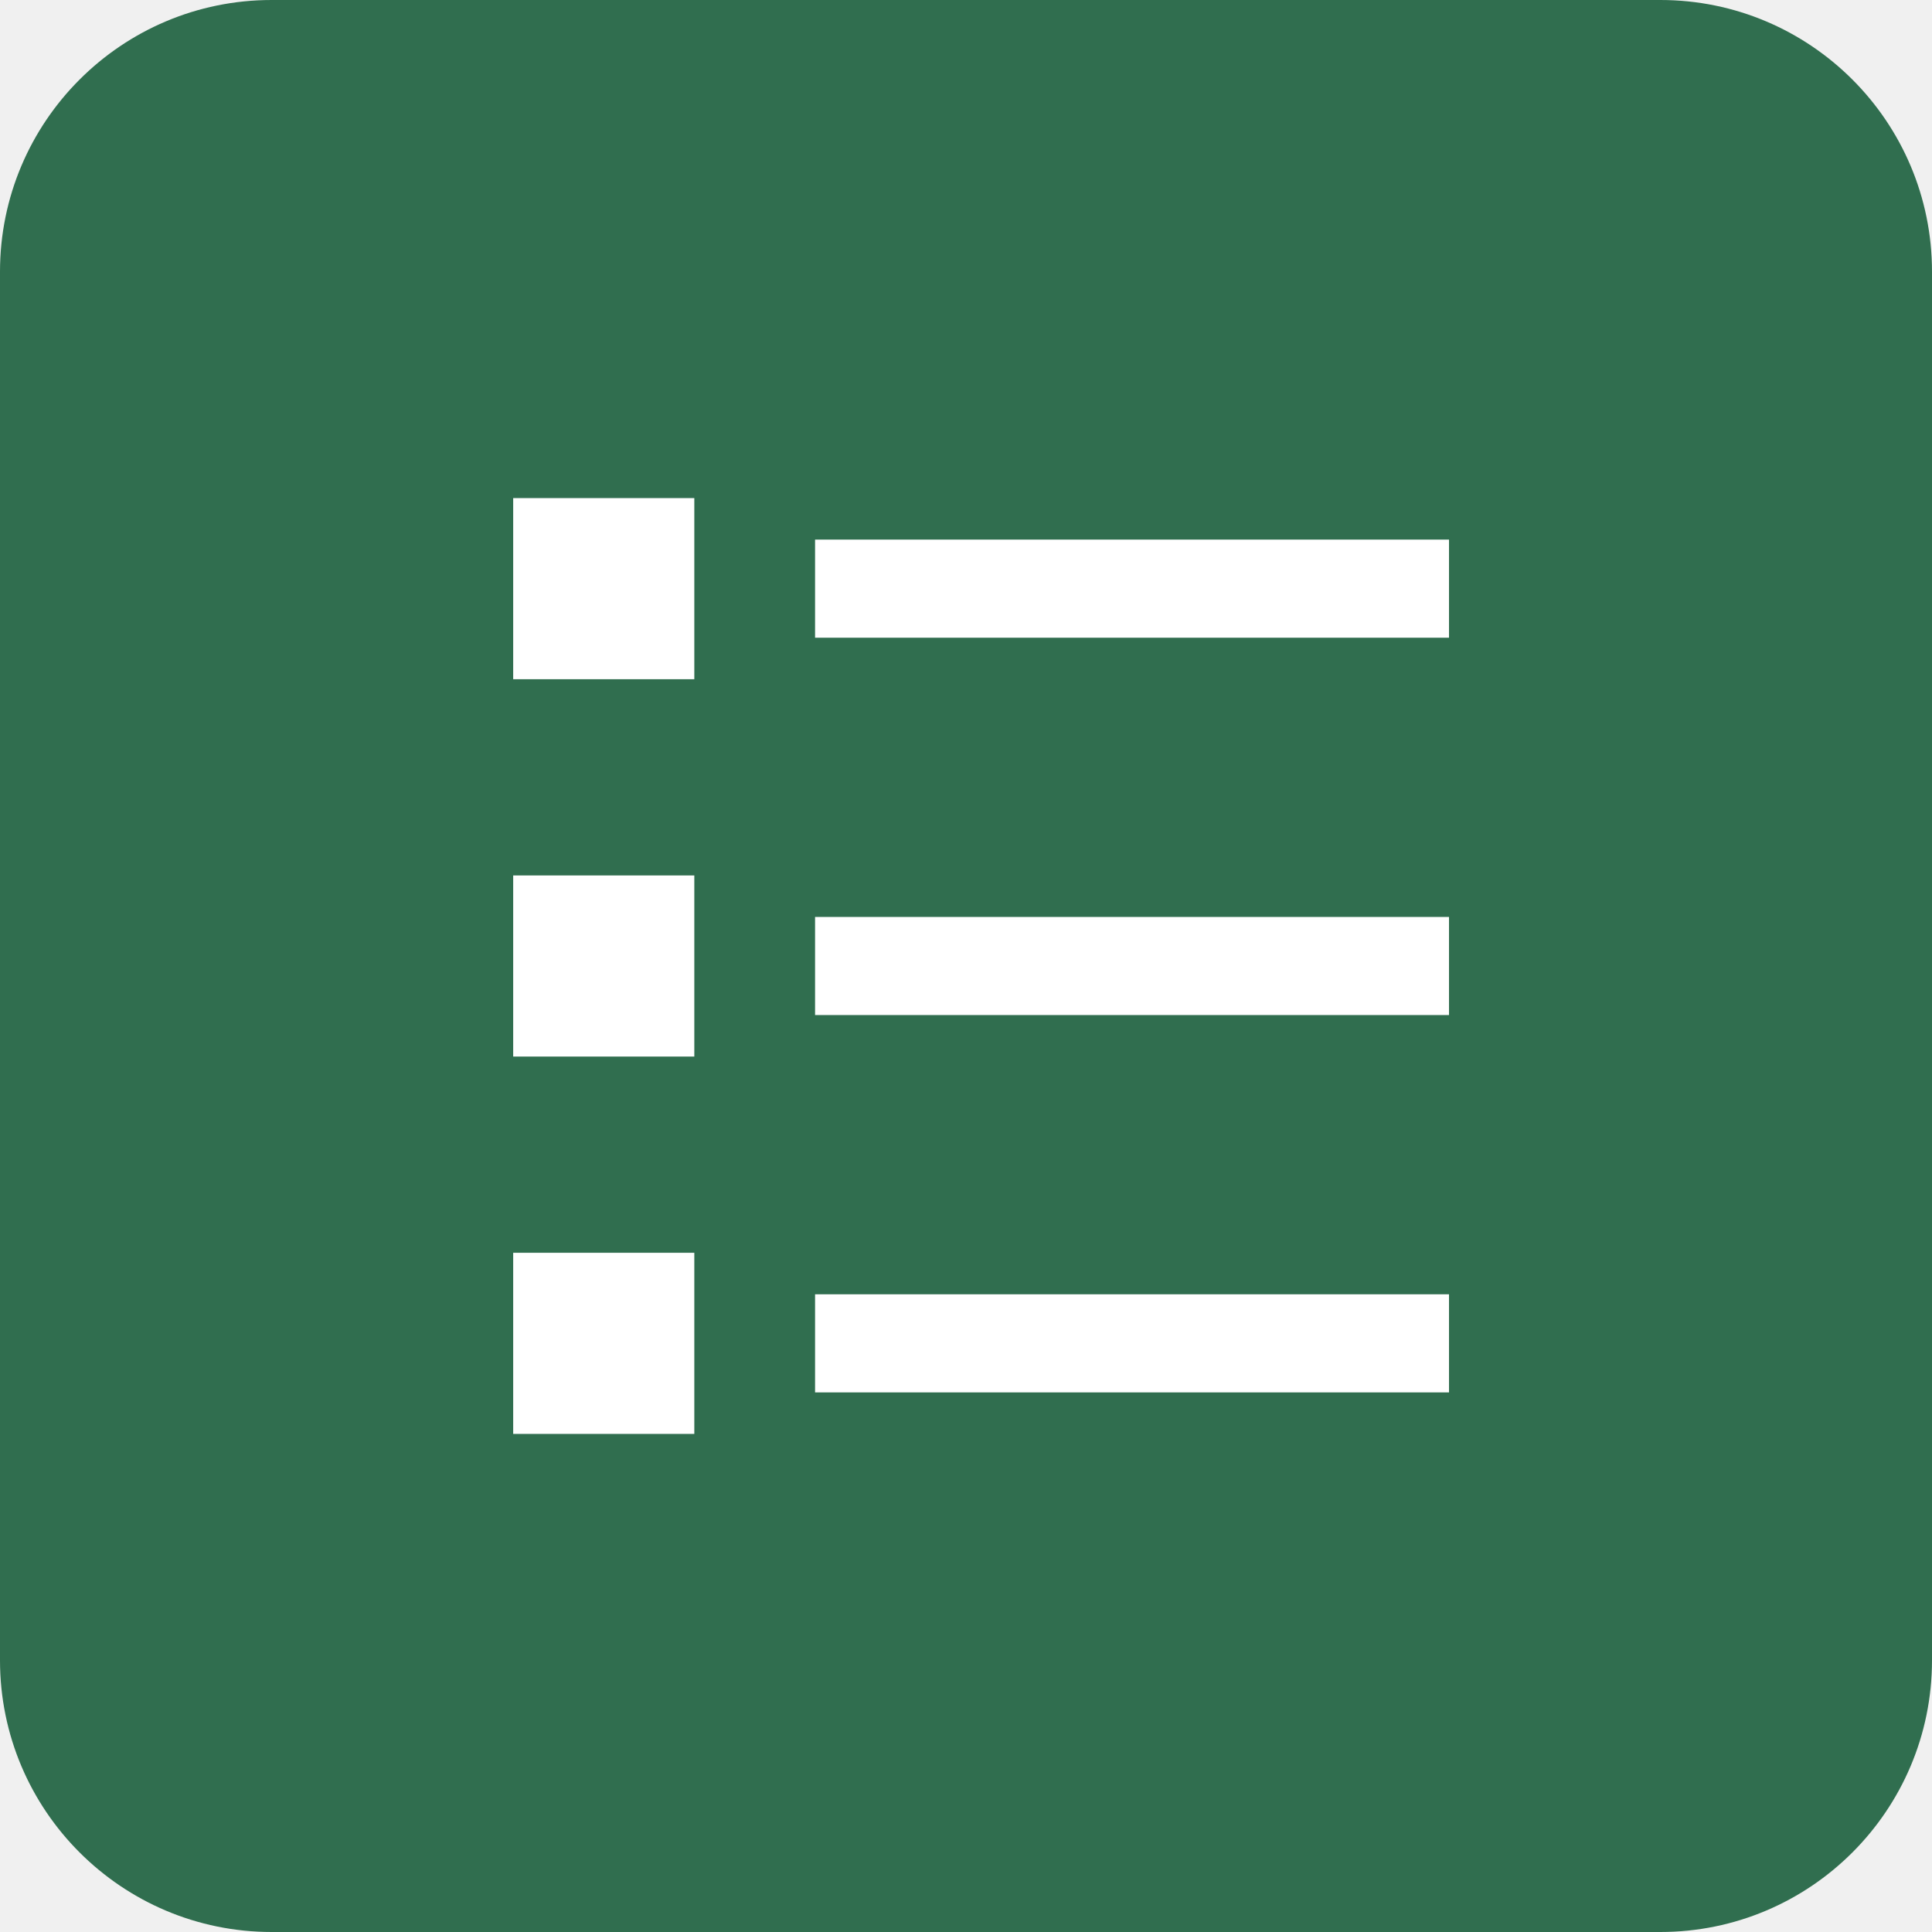
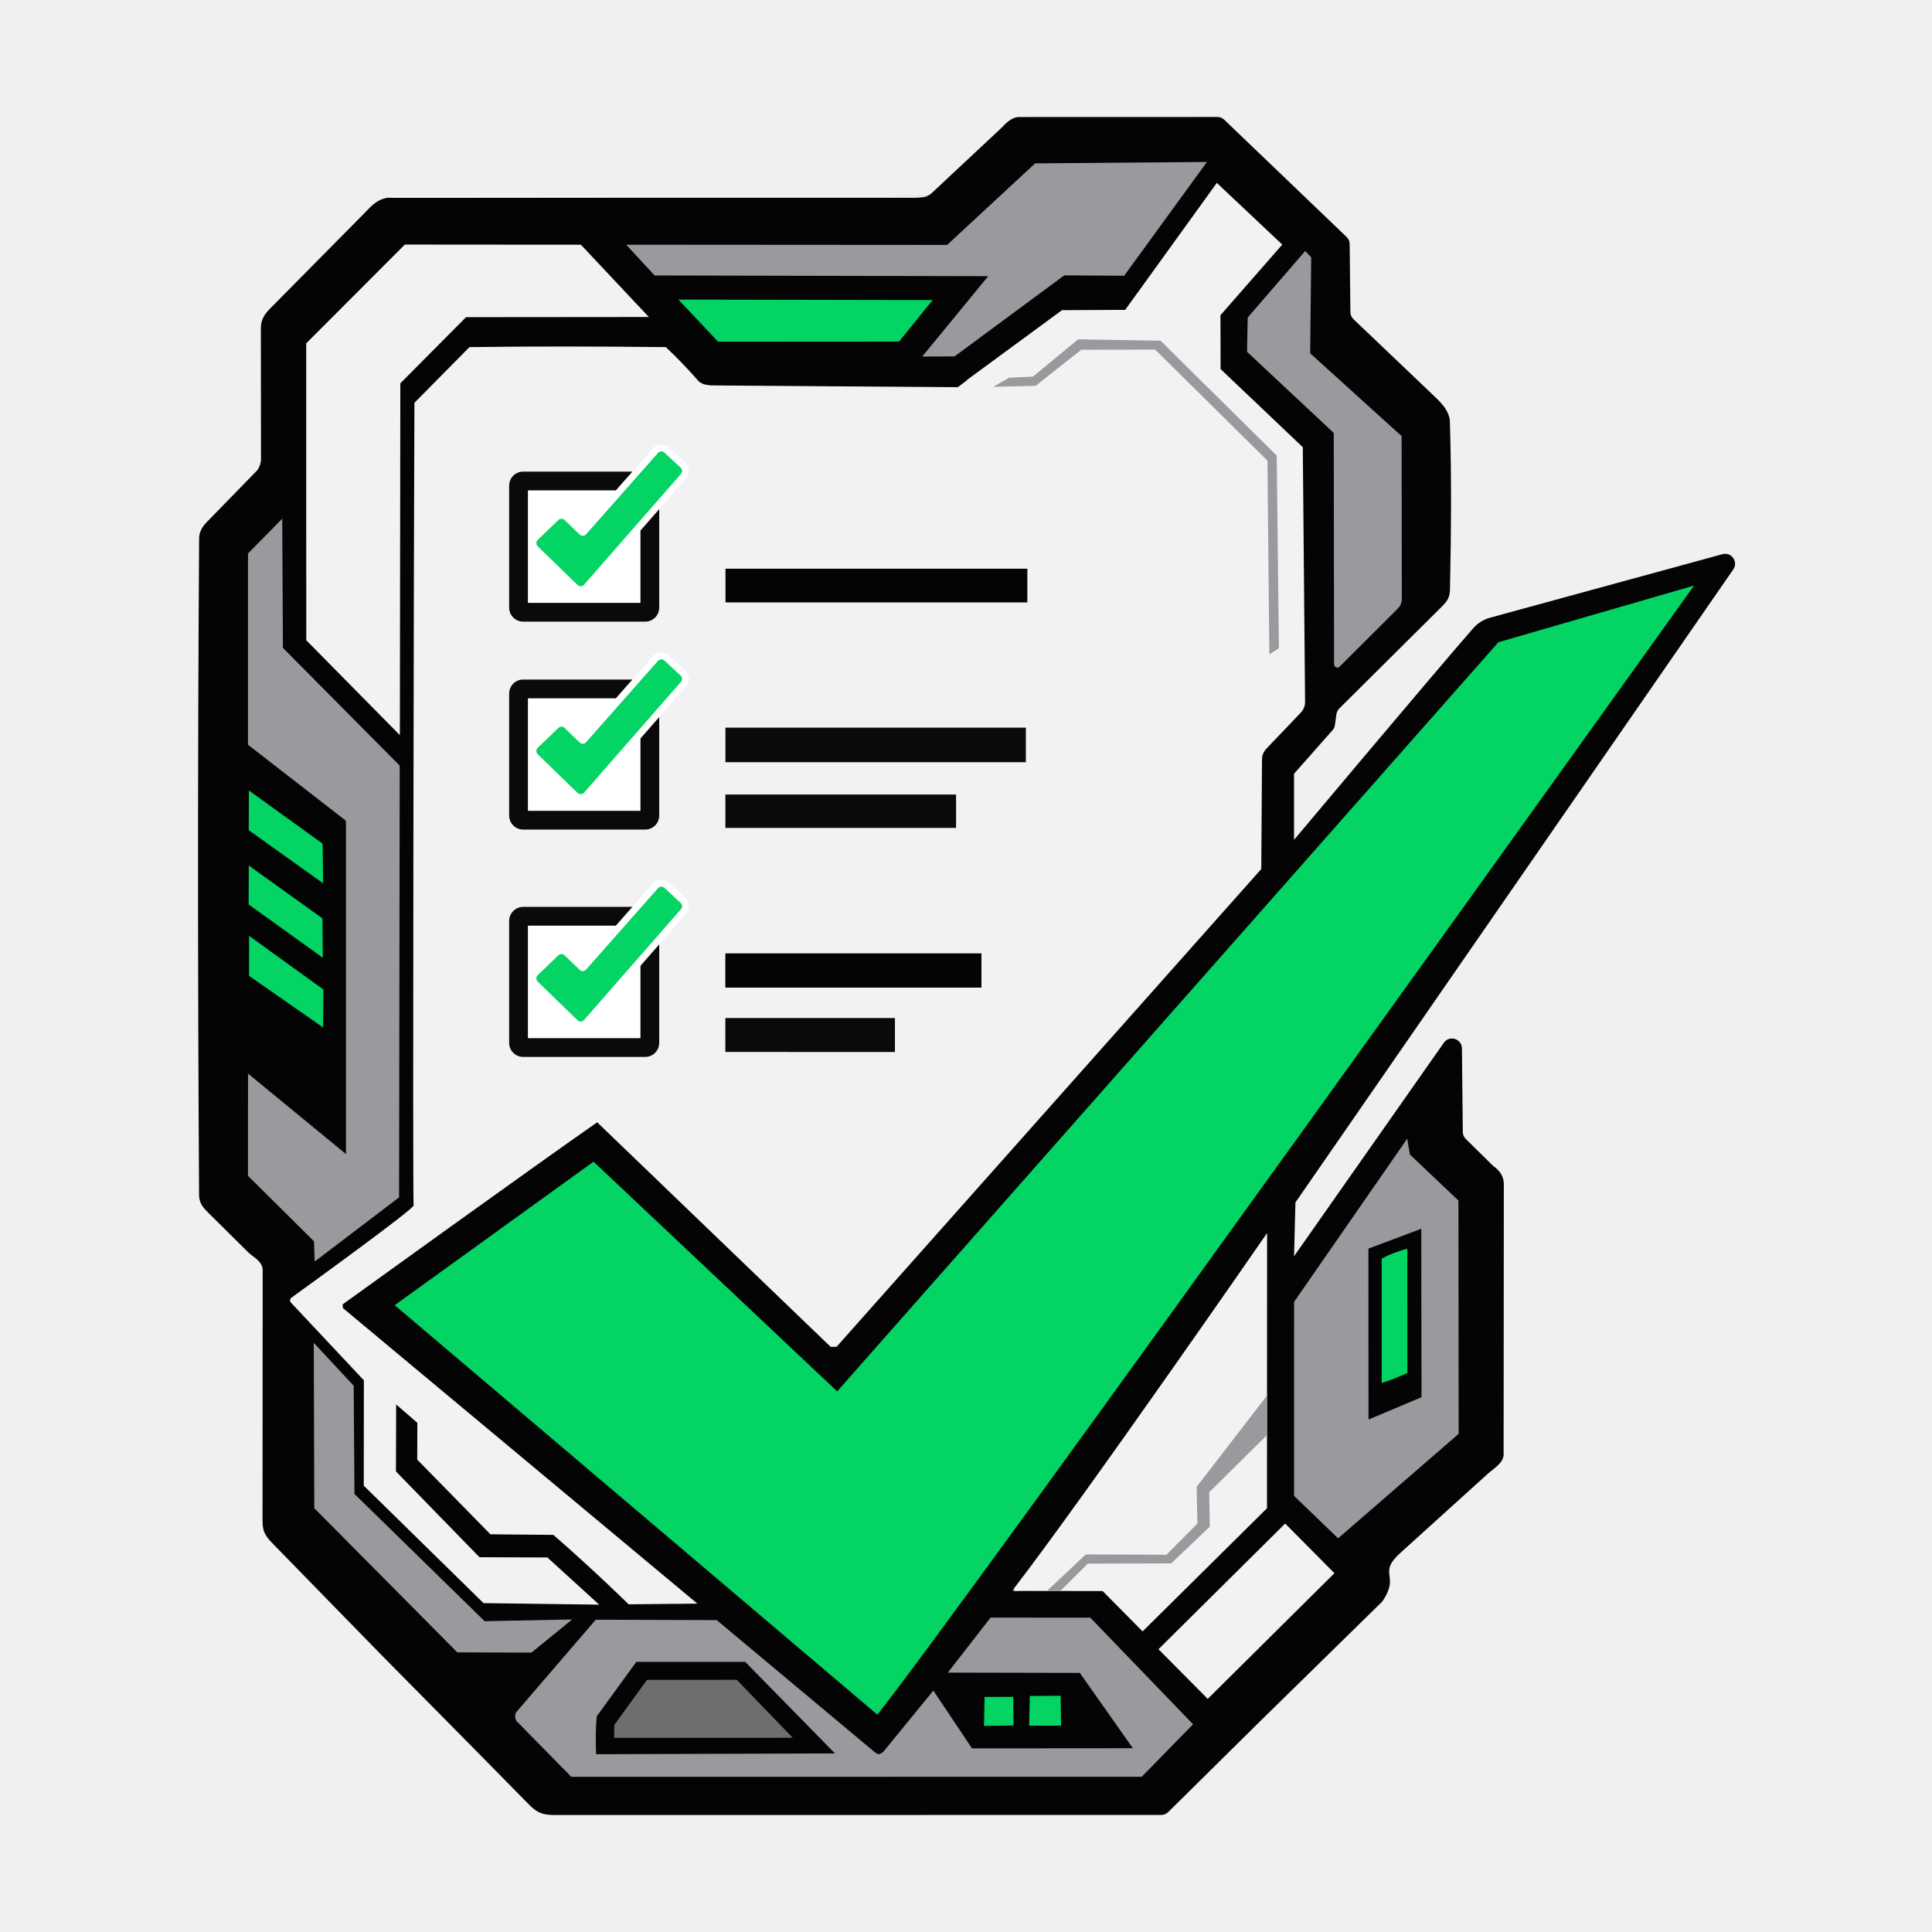
- <svg xmlns="http://www.w3.org/2000/svg" viewBox="0 0 512 512" role="img" aria-label="Listimate">
-   <rect width="512" height="512" rx="72" fill="#306e4f" />
-   <path fill="#fff" d="M136 132h48v48h-48zM136 232h48v48h-48zM136 332h48v48h-48zM216 143h168v26H216zM216 243h168v26H216zM216 343h168v26H216z" />
+ <svg xmlns="http://www.w3.org/2000/svg" version="1.1" viewBox="0 0 1024 1024">
+   <g id="black">
+     <path d="M768.345,221.984c.067.312.099.633.109.951.934,29.233.693,59.326.082,88.598.005,4.629-.909,6.576-4.376,10.021l-54.32,53.975c-.82.815-1.35,1.877-1.508,3.023l-.785,5.704c-.131.954-.521,1.854-1.128,2.602l-20.548,23.243v35.025s73.624-87.728,94.951-112.133c2.367-2.708,5.475-4.653,8.944-5.601l123.214-33.676c4.759-1.266,8.504,4.101,5.673,8.13l-232.042,335.469-.741,28.532,79.447-113.238c2.991-4.105,9.486-2.026,9.538,3.052l.457,44.294c.014,1.393.58,2.725,1.572,3.703l14.281,14.075c.2.197.42.374.65.537,3.06,2.159,5.249,5.24,5.246,9.372l-.11,143.223c-.004,4.597-5.583,7.72-8.386,10.258l-46.264,41.88c-12.495,11.311-.089,11.407-9.348,25.375-.204.307-.446.596-.71.854l-65.3,63.997-47.763,47.204c-.987.976-2.319,1.523-3.708,1.523l-321.57.042c-6.657,0-9.438-1.379-13.856-5.871l-26.587-27.037-51.361-51.98-56.759-58.165c-3.959-4.057-6.19-6.391-6.187-12.567l.064-133.235c.002-4.637-5.068-6.821-7.695-9.426l-21.083-20.894c-2.872-2.847-4.298-4.549-4.86-8.206-.039-.256-.057-.522-.059-.781-.73-114.854-.752-233.961.024-348.853.002-.228.014-.462.044-.689.584-4.447,3.023-6.565,6.435-10.067l24.032-24.666c1.259-1.293,2.284-4.116,2.282-6.1l-.072-69.68c-.005-4.45,2.08-7.399,4.996-10.348l48.765-49.315c4.22-4.267,7.248-8.202,13.033-9.237.306-.055.622-.077.933-.077,94.84-.262,189.514-.54,284.02-.833,1.332-.004,2.613-.512,3.586-1.422l36.995-34.589.224-.223c2.413-2.557,5.484-5.707,9.349-5.708l105.06-.032c1.361,0,2.669.525,3.651,1.466l64.85,62.128c1.024.981,1.61,2.334,1.626,3.752l.389,36.081c.015,1.424.605,2.781,1.636,3.763l41.823,39.844c4.231,4.031,7.968,7.44,9.146,12.95Z" style="fill: #030403;" />
+     <path d="M536.62,199.209" style="fill: #030403;" />
+   </g>
+   <g id="white">
+     <polygon points="212.185 203.158 211.936 389.65 162.326 339.334 162.298 181.984 214.584 129.627 307.882 129.696 343.899 168.018 247.028 168.106 212.185 203.158" style="fill: #f2f2f2;" />
+     <rect x="613.356" y="835.435" width="94.585" height="37.069" transform="translate(-409.801 713.056) rotate(-44.774)" style="fill: #f2f2f2;" />
+     <path d="M671.576,653.561s-96.129,138.937-134.052,188.209c-.259.547-.551,1.285.082,1.522l4.732-.056,42.09.056,21.172,21.388,65.936-65.268.041-145.852Z" style="fill: #f2f2f2;" />
+     <path d="M691.712,371.978l-1.201-134.95-43.569-41.411-.075-28.546,32.767-37.437-34.694-32.694-48.566,67.295-33.499.162-50.573,37.141h.254s-4.907,3.67-4.907,3.67c-52.142-.326-130.774-.935-130.774-.935-2.332-.156-4.684-.572-6.491-2.115-5.498-6.303-11.32-12.362-17.464-18.179-34.375-.363-69.776-.502-104.101.005l-29.169,29.513c-.308,62.215-1.007,422.52-.415,425.376.31,1.806-54.554,41.542-64.761,48.917-.865.625-.984,1.857-.256,2.637,6.754,7.238,38.643,41.169,38.643,41.169l-.063,55.843,63.487,62.254,61.29.804-27.454-25.003-35.982-.139-44.274-45.458.103-35.512c.132.099,4.392,3.795,11.242,9.749l-.078,19.493,38.798,39.586,33.365.308c22.088,19.225,39.899,36.792,39.899,36.792l36.416-.357-187.87-156.658-.139-1.95s103.86-74.943,134.917-96.503l123.745,119.011s1.043-.01,3.129-.03l225.104-253.226.391-58.125c.014-2.085.823-4.087,2.263-5.596l18.296-19.18c1.47-1.541,2.282-3.594,2.263-5.723Z" style="fill: #f2f2f2;" />
+   </g>
+   <g id="Gray">
+     <polygon points="505.938 188.896 488.794 188.975 523.759 146.387 346.946 146.004 331.901 129.698 501.994 129.815 548.631 86.589 639.716 85.842 595.836 146.145 564.068 145.959 505.938 188.896" style="fill: #99999e;" />
+     <path d="M743,317.369c.003,2.007-.813,3.928-2.258,5.32l-30.425,30.337c-.958,1.466-3.236.789-3.239-.962l-.16-122.587-45.964-43.015.355-18.178,30.464-35.23,3.194,3.325-.55,50.882,48.463,43.873.12,86.235Z" style="fill: #99999e;" />
+     <path d="M577.883,857.399l-52.878-.018-22.629,29.138,69.945.155,28.129,39.924-85.266.072-20.487-30.629-26.412,32.305c-.458.56-1.915,1.386-2.597,1.385-.545-.001-1.705-.686-2.259-1.215l-83.54-69.824-64.133-.211-42.223,49.111c-.65,1.469-.61,3.046.06,4.437l29.235,29.736,302.328-.046,27.191-27.813-54.462-56.507ZM315.961,929.761c-.309-6.806-.263-13.543.312-20.075l20.994-28.846,57.709-.023,47.566,48.532-126.582.413Z" style="fill: #99999e;" />
+     <polygon points="420.156 921.063 325.482 921.112 325.591 914.258 342.926 890.373 390.502 890.341 420.156 921.063" style="fill: #6e6e6e;" />
+     <path d="M773.006,636.311l-25.729-24.387-1.419-8.414-59.967,86.507-.021,102.827,23.346,22.5,63.905-55.386-.116-123.647ZM725.34,752.39l-.045-90.595,27.998-10.528.136,89.277-28.088,11.847Z" style="fill: #99999e;" />
+     <polygon points="211.523 634.624 166.788 668.662 166.423 657.917 131.442 623.216 131.464 569.033 183.371 611.681 183.36 435.022 131.43 394.729 131.455 293.362 149.598 274.909 149.948 343.387 211.861 405.799 211.523 634.624" style="fill: #99999e;" />
+     <polygon points="672.778 346.848 671.774 244.159 612.27 185.299 573.099 185.359 548.9 204.487 526.454 205.026 534.771 200.239 547.508 199.595 571.422 179.848 615.109 180.584 676.684 241.477 677.842 343.56 672.778 346.848" style="fill: #99999e;" />
+     <polygon points="671.468 739.75 671.576 760.592 640.91 790.902 641.214 809.152 620.788 828.621 576.572 828.735 561.938 843.312 555.061 843.072 575.478 823.894 618.289 824.027 634.661 807.503 634.258 788.051 671.468 739.75" style="fill: #99999e;" />
+     <polygon points="256.871 859.26 187.875 791.819 187.463 734.471 166.303 711.741 166.576 799.378 242.379 875.782 281.657 875.93 303.264 858.341 256.871 859.26" style="fill: #99999e;" />
+   </g>
+   <g id="LIST">
+     <path d="M492.081,103.967c-2.914.752-5.522.849-9.355.848l-277.204-.008c3.301-.49,6.054-.849,10.214-.849l276.344.009Z" style="fill: #f9f9f9;" />
+     <path d="M537.606,843.292c-1.235.072-.802-.791-.082-1.522l.082,1.522Z" style="fill: #818081;" />
+     <rect x="384.496" y="385.668" width="159.224" height="18.315" style="fill: #0a0a0a;" />
+     <rect x="384.524" y="301.429" width="159.984" height="17.859" style="fill: #030403;" />
+     <rect x="384.438" y="505.309" width="135.746" height="18.15" style="fill: #030403;" />
+     <rect x="384.47" y="421.116" width="122.268" height="17.692" style="fill: #0a0a0a;" />
+     <rect x="420.402" y="503.627" width="17.983" height="89.884" transform="translate(-119.249 977.869) rotate(-89.99)" style="fill: #0a0a0a;" />
+     <path d="M363.226,245.263l-8.636-8.024c-1.185-1.102-2.719-1.67-4.347-1.586-1.617.079-3.098.791-4.17,2.004l-10.874,12.304h-57.907c-4.103,0-7.429,3.326-7.429,7.429v64.675c0,4.103,3.326,7.429,7.429,7.429h64.675c4.103,0,7.429-3.326,7.429-7.429v-52.22l14.26-16.298c2.133-2.439,1.945-6.078-.429-8.285Z" style="fill: #fff;" />
+     <path d="M339.454,281.207v38.345h-59.65v-59.649h46.608l8.787-9.942h-57.907c-4.103,0-7.429,3.326-7.429,7.429v64.675c0,4.103,3.326,7.429,7.429,7.429h64.675c4.103,0,7.429-3.326,7.429-7.429v-52.22l-9.942,11.363Z" style="fill: #0a0a0a;" />
+     <path d="M363.226,355.464l-8.636-8.024c-1.185-1.102-2.719-1.67-4.347-1.586-1.617.079-3.098.791-4.17,2.004l-10.874,12.304h-57.907c-4.103,0-7.429,3.326-7.429,7.429v64.675c0,4.103,3.326,7.429,7.429,7.429h64.675c4.103,0,7.429-3.326,7.429-7.429v-52.22l14.26-16.298c2.133-2.439,1.945-6.078-.429-8.285Z" style="fill: #fff;" />
+     <path d="M339.454,391.409v38.345h-59.65v-59.649h46.608l8.787-9.942h-57.907c-4.103,0-7.429,3.326-7.429,7.429v64.675c0,4.103,3.326,7.429,7.429,7.429h64.675c4.103,0,7.429-3.326,7.429-7.429v-52.22l-9.942,11.363Z" style="fill: #0a0a0a;" />
+     <path d="M363.226,475.965l-8.636-8.024c-1.185-1.102-2.719-1.67-4.347-1.586-1.617.079-3.098.791-4.17,2.004l-10.874,12.304h-57.907c-4.103,0-7.429,3.326-7.429,7.429v64.675c0,4.103,3.326,7.429,7.429,7.429h64.675c4.103,0,7.429-3.326,7.429-7.429v-52.22l14.26-16.298c2.133-2.439,1.945-6.078-.429-8.285Z" style="fill: #fff;" />
+     <path d="M339.454,511.91v38.345h-59.65v-59.649h46.608l8.787-9.942h-57.907c-4.103,0-7.429,3.326-7.429,7.429v64.675c0,4.103,3.326,7.429,7.429,7.429h64.675c4.103,0,7.429-3.326,7.429-7.429v-52.22l-9.942,11.363Z" style="fill: #0a0a0a;" />
+   </g>
+   <g id="Green">
+     <polygon points="476.535 181.019 380.577 181.08 359.546 158.782 494.321 159.043 476.535 181.019" style="fill: #03d464;" />
+     <polygon points="171.289 468.196 131.832 440.024 131.93 418.971 170.983 447.152 171.289 468.196" style="fill: #03d464;" />
+     <polygon points="171.254 544.585 131.996 517.221 132.042 496.016 171.425 524.479 171.254 544.585" style="fill: #03d464;" />
+     <polygon points="171.09 507.628 131.775 479.374 131.863 458.75 170.901 486.756 171.09 507.628" style="fill: #03d464;" />
+     <path d="M314.592,615.707l129.129,121.741,350.462-397.061,103.728-30.027s-389.051,543.68-432.895,598.443l-255.824-217.029,105.401-76.067Z" style="fill: #03d464;" />
+     <path d="M306.13,310.066l-21.143-20.52c-.955-.927-.952-2.462.007-3.385l10.956-10.544c.912-.877,2.354-.877,3.265,0l8.015,7.721c.965.929,2.51.867,3.397-.136l38.145-43.16c.876-.991,2.397-1.066,3.366-.166l8.636,8.025c.932.866,1.007,2.317.169,3.274l-51.403,58.751c-.887,1.014-2.444,1.078-3.411.139Z" style="fill: #03d464;" />
+     <path d="M306.13,420.267l-21.143-20.52c-.955-.927-.952-2.462.007-3.385l10.956-10.544c.912-.877,2.354-.877,3.265,0l8.015,7.721c.965.929,2.51.867,3.397-.136l38.145-43.16c.876-.991,2.397-1.066,3.366-.166l8.636,8.025c.932.866,1.007,2.317.169,3.274l-51.403,58.751c-.887,1.014-2.444,1.078-3.411.139Z" style="fill: #03d464;" />
+     <path d="M306.13,540.768l-21.143-20.52c-.955-.927-.952-2.462.007-3.385l10.956-10.544c.912-.877,2.354-.877,3.265,0l8.015,7.721c.965.929,2.51.867,3.397-.136l38.145-43.16c.876-.991,2.397-1.066,3.366-.166l8.636,8.025c.932.866,1.007,2.317.169,3.274l-51.403,58.751c-.887,1.014-2.444,1.078-3.411.139Z" style="fill: #03d464;" />
+     <polygon points="562.408 914.639 545.471 914.655 545.801 898.913 562.158 898.775 562.408 914.639" style="fill: #03d464;" />
+     <polygon points="537.144 914.526 521.538 914.776 521.833 899.419 537.068 899.352 537.144 914.526" style="fill: #03d464;" />
+     <path d="M745.952,727.728c-4.949,2.236-8.894,3.75-13.61,5.318l-.031-65.88c4.334-2.486,8.679-3.957,13.605-5.378l.036,65.94Z" style="fill: #03d464;" />
+   </g>
</svg>
